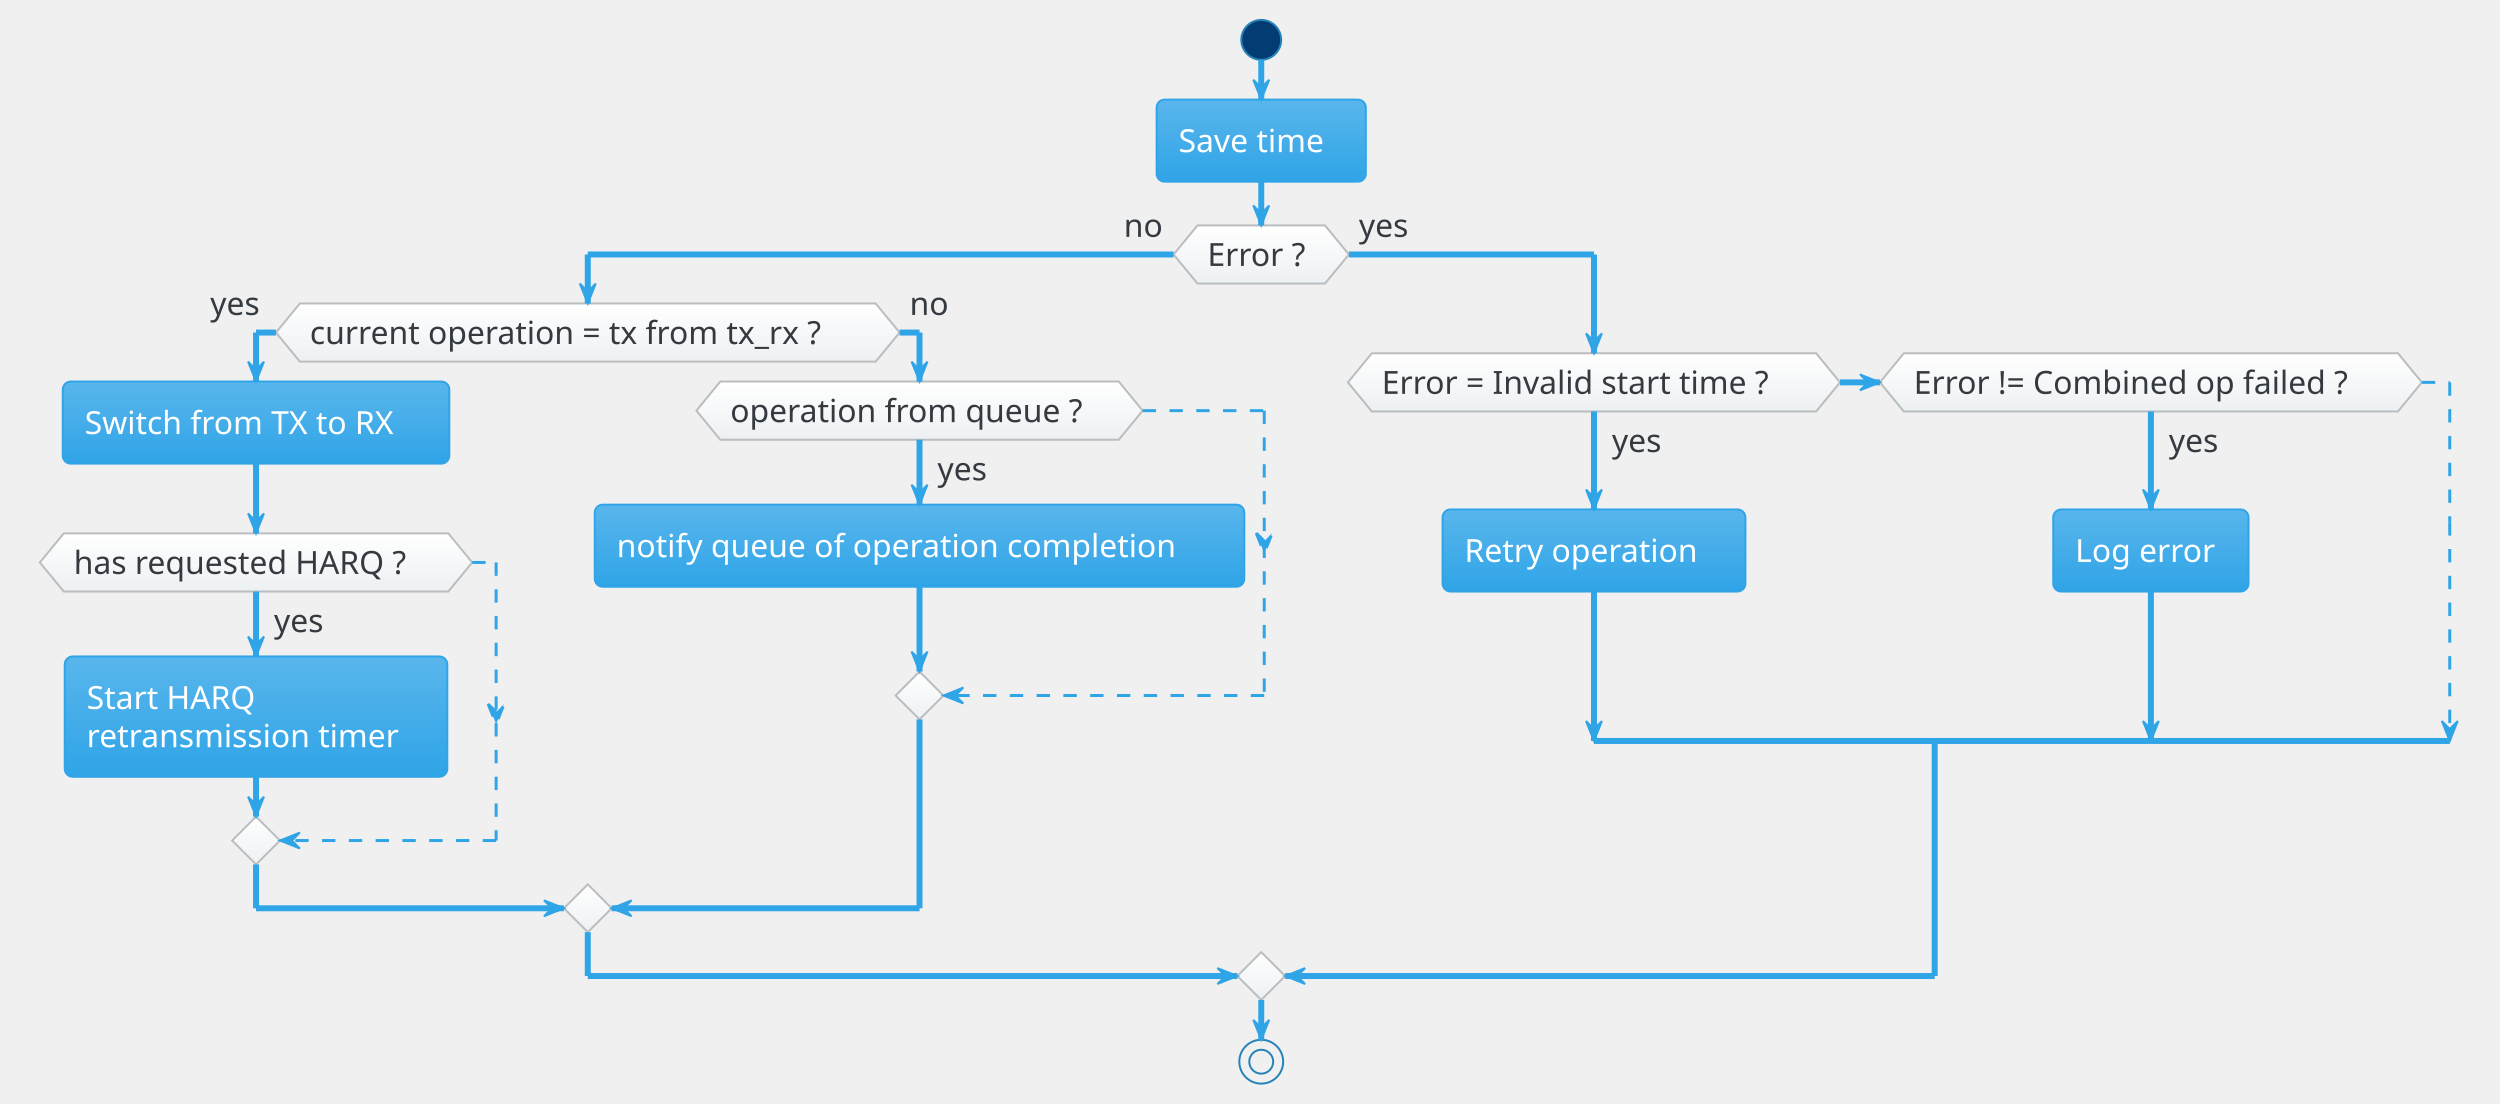
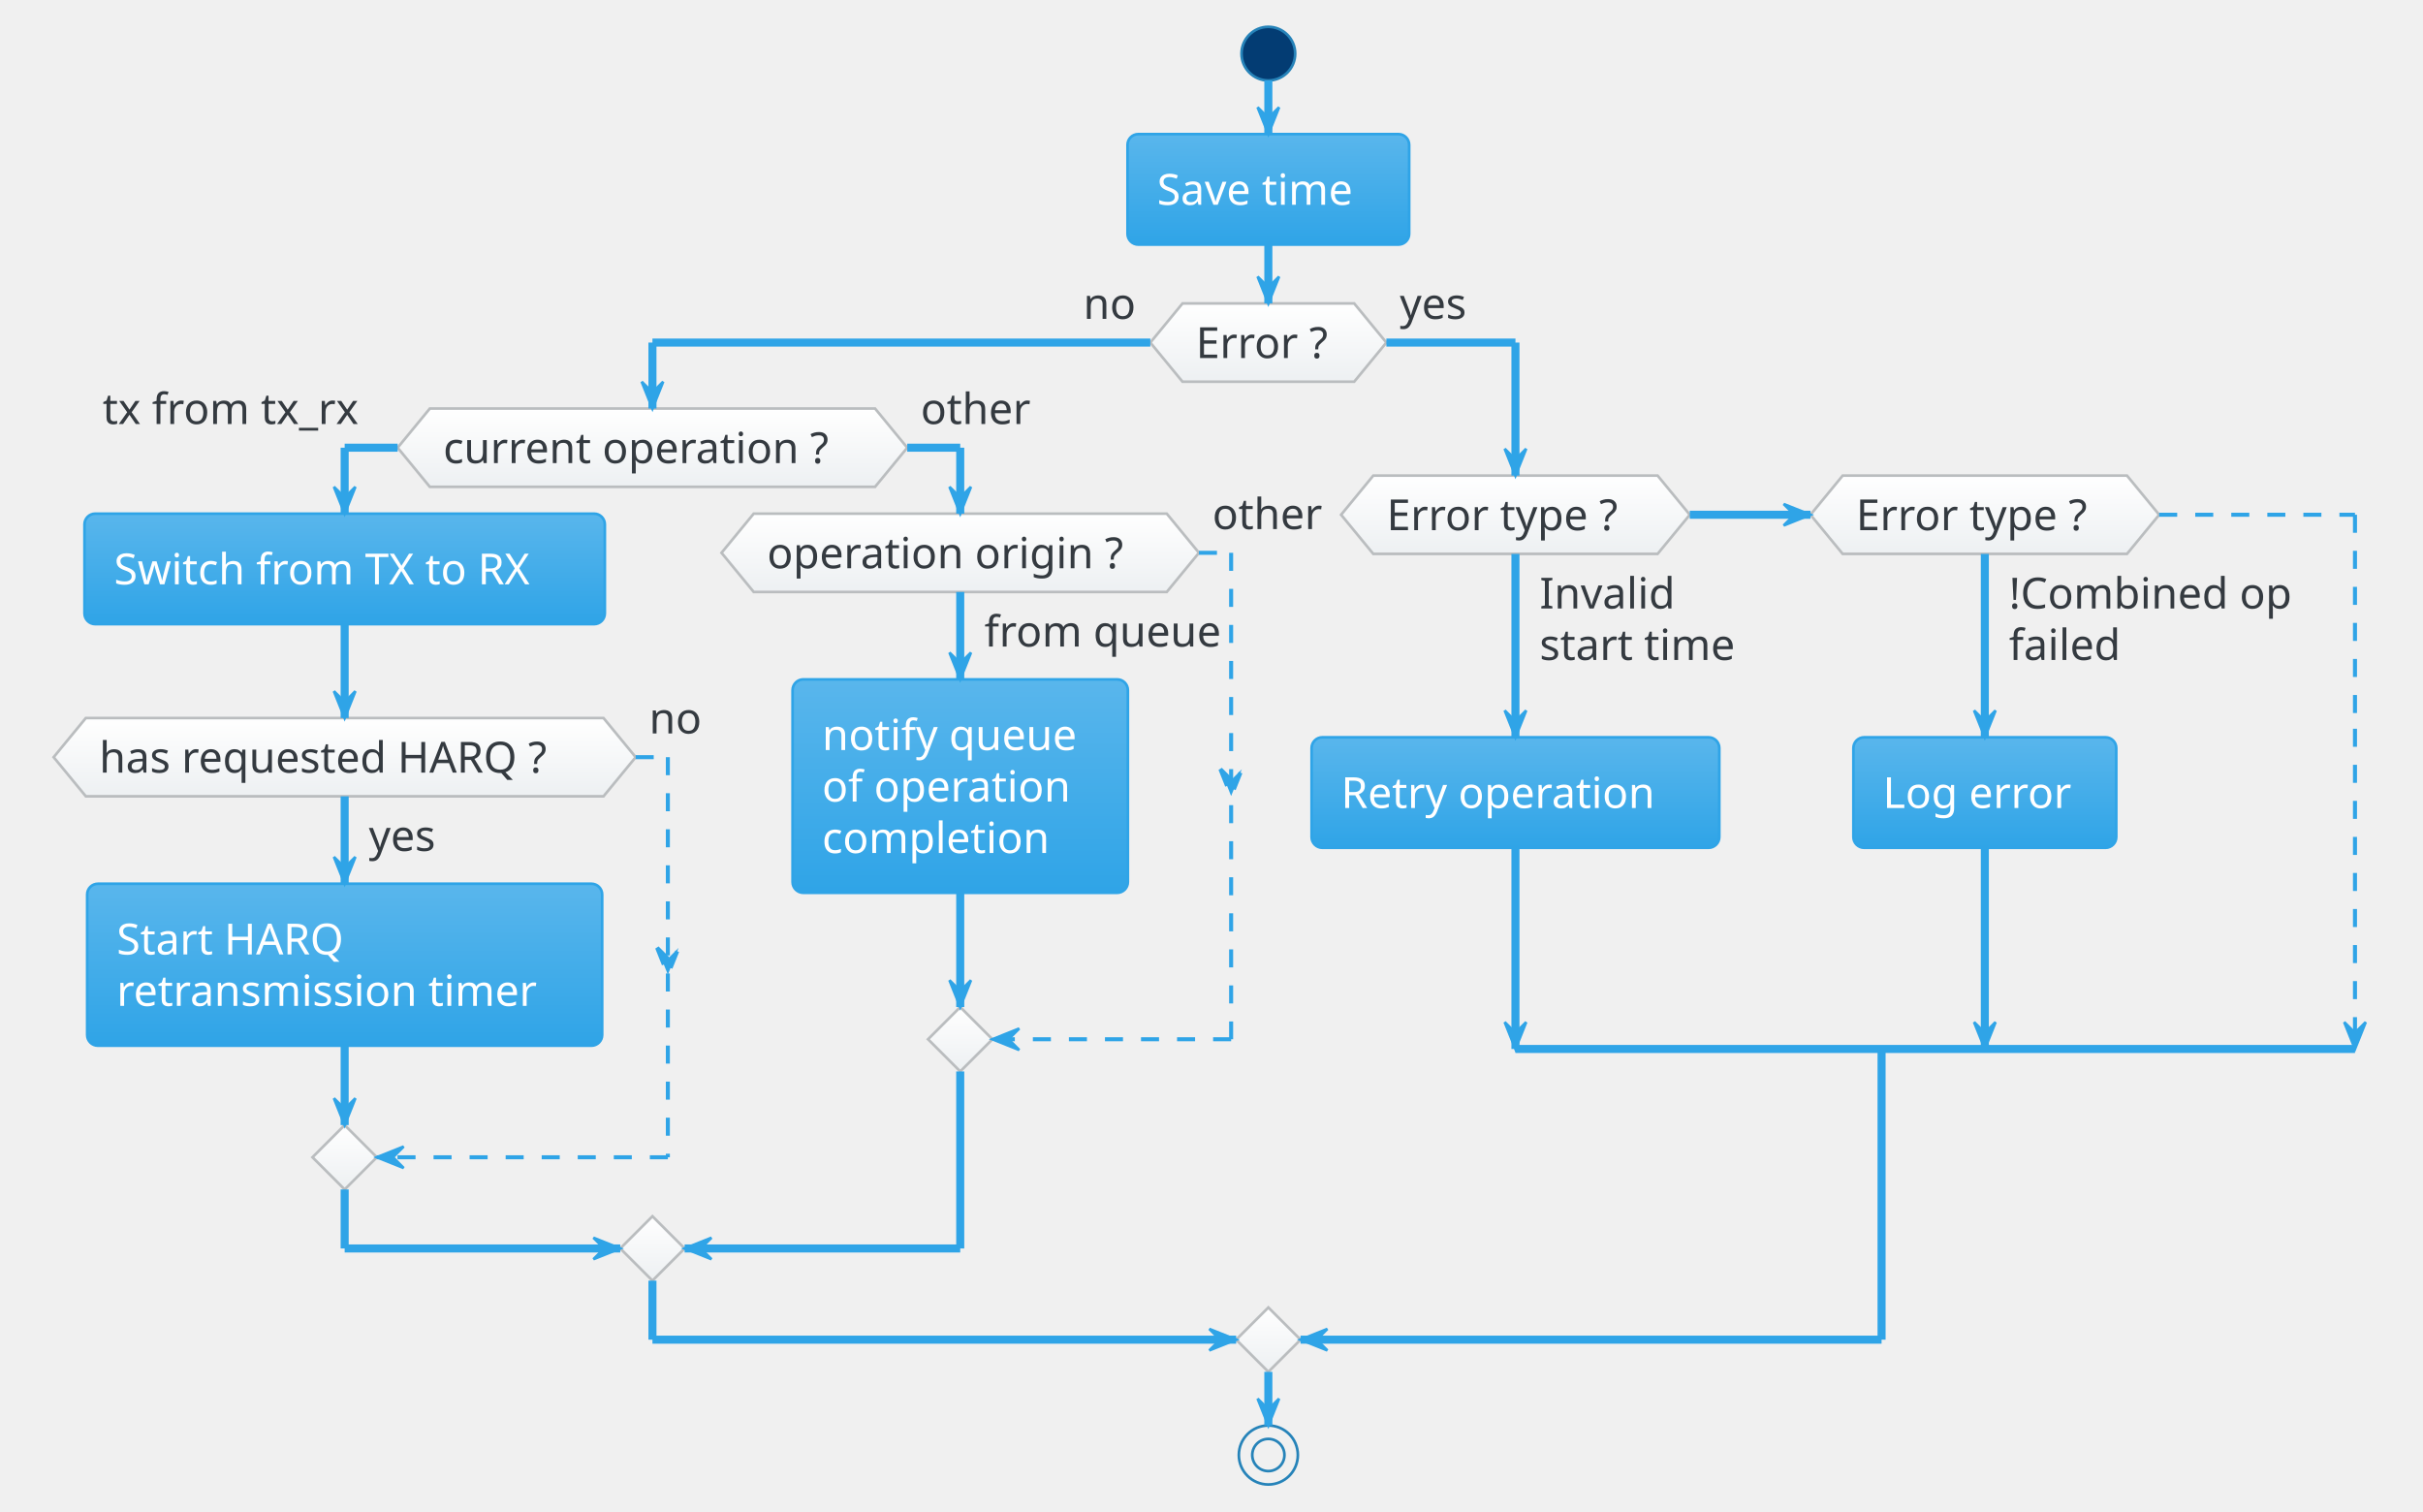
- <svg xmlns="http://www.w3.org/2000/svg" contentStyleType="text/css" height="577.083px" preserveAspectRatio="none" style="width:1307px;height:577px;" version="1.1" viewBox="0 0 1307 577" width="1307.292px" zoomAndPan="magnify">
+ <svg xmlns="http://www.w3.org/2000/svg" contentStyleType="text/css" height="587.5px" preserveAspectRatio="none" style="width:941px;height:587px;" version="1.1" viewBox="0 0 941 587" width="941.667px" zoomAndPan="magnify">
  <defs>
-     <linearGradient id="gw3km32bpwjtb0" x1="50%" x2="50%" y1="0%" y2="100%">
+     <linearGradient id="g10sbw71wx8in20" x1="50%" x2="50%" y1="0%" y2="100%">
      <stop offset="0%" stop-color="#59B6EC" />
      <stop offset="100%" stop-color="#2FA4E7" />
    </linearGradient>
-     <linearGradient id="gw3km32bpwjtb1" x1="50%" x2="50%" y1="0%" y2="100%">
+     <linearGradient id="g10sbw71wx8in21" x1="50%" x2="50%" y1="0%" y2="100%">
      <stop offset="0%" stop-color="#FFFFFF" />
      <stop offset="100%" stop-color="#EDF0F2" />
    </linearGradient>
  </defs>
  <g>
-     <ellipse cx="659.375" cy="20.833" fill="#033C73" rx="10.417" ry="10.417" style="stroke:#2683B9;stroke-width:1.042;" />
-     <rect fill="url(#gw3km32bpwjtb0)" height="42.906" rx="4.167" ry="4.167" style="stroke:#2FA4E7;stroke-width:1.042;" width="109.375" x="604.688" y="52.083" />
-     <text fill="#FFFFFF" font-family="Gotham Black" font-size="16.667" lengthAdjust="spacing" textLength="86.458" x="616.146" y="79.533">Save time</text>
-     <polygon fill="url(#gw3km32bpwjtb1)" points="626.042,117.835,692.708,117.835,705.208,133.038,692.708,148.241,626.042,148.241,613.542,133.038,626.042,117.835" style="stroke:#BABDBF;stroke-width:1.042;" />
-     <text fill="#343A40" font-family="Gotham Black" font-size="16.667" lengthAdjust="spacing" textLength="56.25" x="631.25" y="139.035">Error ?</text>
-     <text fill="#343A40" font-family="Gotham Black" font-size="16.667" lengthAdjust="spacing" textLength="20.833" x="587.5" y="123.832">no</text>
-     <text fill="#343A40" font-family="Gotham Black" font-size="16.667" lengthAdjust="spacing" textLength="29.167" x="710.417" y="123.832">yes</text>
-     <polygon fill="url(#gw3km32bpwjtb1)" points="156.771,158.658,457.812,158.658,470.312,173.861,457.812,189.064,156.771,189.064,144.271,173.861,156.771,158.658" style="stroke:#BABDBF;stroke-width:1.042;" />
-     <text fill="#343A40" font-family="Gotham Black" font-size="16.667" lengthAdjust="spacing" textLength="290.625" x="161.979" y="179.857">current operation = tx from tx_rx ?</text>
-     <text fill="#343A40" font-family="Gotham Black" font-size="16.667" lengthAdjust="spacing" textLength="29.167" x="109.896" y="164.655">yes</text>
-     <text fill="#343A40" font-family="Gotham Black" font-size="16.667" lengthAdjust="spacing" textLength="20.833" x="475.521" y="164.655">no</text>
-     <rect fill="url(#gw3km32bpwjtb0)" height="42.906" rx="4.167" ry="4.167" style="stroke:#2FA4E7;stroke-width:1.042;" width="202.083" x="32.812" y="199.48" />
+     <ellipse cx="492.578" cy="20.833" fill="#033C73" rx="10.417" ry="10.417" style="stroke:#2683B9;stroke-width:1.042;" />
+     <rect fill="url(#g10sbw71wx8in20)" height="42.906" rx="4.167" ry="4.167" style="stroke:#2FA4E7;stroke-width:1.042;" width="109.375" x="437.891" y="52.083" />
+     <text fill="#FFFFFF" font-family="Gotham Black" font-size="16.667" lengthAdjust="spacing" textLength="86.458" x="449.349" y="79.533">Save time</text>
+     <polygon fill="url(#g10sbw71wx8in21)" points="459.245,117.835,525.912,117.835,538.412,133.038,525.912,148.241,459.245,148.241,446.745,133.038,459.245,117.835" style="stroke:#BABDBF;stroke-width:1.042;" />
+     <text fill="#343A40" font-family="Gotham Black" font-size="16.667" lengthAdjust="spacing" textLength="56.25" x="464.453" y="139.035">Error ?</text>
+     <text fill="#343A40" font-family="Gotham Black" font-size="16.667" lengthAdjust="spacing" textLength="20.833" x="420.703" y="123.832">no</text>
+     <text fill="#343A40" font-family="Gotham Black" font-size="16.667" lengthAdjust="spacing" textLength="29.167" x="543.62" y="123.832">yes</text>
+     <polygon fill="url(#g10sbw71wx8in21)" points="166.927,158.658,339.844,158.658,352.344,173.861,339.844,189.064,166.927,189.064,154.427,173.861,166.927,158.658" style="stroke:#BABDBF;stroke-width:1.042;" />
+     <text fill="#343A40" font-family="Gotham Black" font-size="16.667" lengthAdjust="spacing" textLength="162.5" x="172.135" y="179.857">current operation ?</text>
+     <text fill="#343A40" font-family="Gotham Black" font-size="16.667" lengthAdjust="spacing" textLength="109.375" x="39.844" y="164.655">tx from tx_rx</text>
+     <text fill="#343A40" font-family="Gotham Black" font-size="16.667" lengthAdjust="spacing" textLength="45.833" x="357.552" y="164.655">other</text>
+     <rect fill="url(#g10sbw71wx8in20)" height="42.906" rx="4.167" ry="4.167" style="stroke:#2FA4E7;stroke-width:1.042;" width="202.083" x="32.812" y="199.48" />
    <text fill="#FFFFFF" font-family="Gotham Black" font-size="16.667" lengthAdjust="spacing" textLength="179.167" x="44.271" y="226.93">Switch from TX to RX</text>
-     <rect fill="url(#gw3km32bpwjtb0)" height="62.895" rx="4.167" ry="4.167" style="stroke:#2FA4E7;stroke-width:1.042;" width="200" x="33.854" y="343.203" />
+     <rect fill="url(#g10sbw71wx8in20)" height="62.895" rx="4.167" ry="4.167" style="stroke:#2FA4E7;stroke-width:1.042;" width="200" x="33.854" y="343.203" />
    <text fill="#FFFFFF" font-family="Gotham Black" font-size="16.667" lengthAdjust="spacing" textLength="101.042" x="45.312" y="370.652">Start HARQ</text>
    <text fill="#FFFFFF" font-family="Gotham Black" font-size="16.667" lengthAdjust="spacing" textLength="177.083" x="45.312" y="390.641">retransmission timer</text>
-     <polygon fill="url(#gw3km32bpwjtb1)" points="33.333,278.844,234.375,278.844,246.875,294.047,234.375,309.25,33.333,309.25,20.833,294.047,33.333,278.844" style="stroke:#BABDBF;stroke-width:1.042;" />
+     <polygon fill="url(#g10sbw71wx8in21)" points="33.333,278.844,234.375,278.844,246.875,294.047,234.375,309.25,33.333,309.25,20.833,294.047,33.333,278.844" style="stroke:#BABDBF;stroke-width:1.042;" />
    <text fill="#343A40" font-family="Gotham Black" font-size="16.667" lengthAdjust="spacing" textLength="29.167" x="143.229" y="330.449">yes</text>
    <text fill="#343A40" font-family="Gotham Black" font-size="16.667" lengthAdjust="spacing" textLength="190.625" x="38.542" y="300.044">has requested HARQ ?</text>
-     <polygon fill="url(#gw3km32bpwjtb1)" points="133.854,426.931,146.354,439.431,133.854,451.931,121.354,439.431,133.854,426.931" style="stroke:#BABDBF;stroke-width:1.042;" />
-     <rect fill="url(#gw3km32bpwjtb0)" height="42.906" rx="4.167" ry="4.167" style="stroke:#2FA4E7;stroke-width:1.042;" width="339.583" x="310.938" y="263.839" />
-     <text fill="#FFFFFF" font-family="Gotham Black" font-size="16.667" lengthAdjust="spacing" textLength="316.667" x="322.396" y="291.288">notify queue of operation completion</text>
-     <polygon fill="url(#gw3km32bpwjtb1)" points="376.562,199.48,584.896,199.48,597.396,214.683,584.896,229.886,376.562,229.886,364.062,214.683,376.562,199.48" style="stroke:#BABDBF;stroke-width:1.042;" />
-     <text fill="#343A40" font-family="Gotham Black" font-size="16.667" lengthAdjust="spacing" textLength="29.167" x="490.104" y="251.085">yes</text>
-     <text fill="#343A40" font-family="Gotham Black" font-size="16.667" lengthAdjust="spacing" textLength="197.917" x="381.771" y="220.68">operation from queue ?</text>
-     <polygon fill="url(#gw3km32bpwjtb1)" points="480.729,351.114,493.229,363.614,480.729,376.114,468.229,363.614,480.729,351.114" style="stroke:#BABDBF;stroke-width:1.042;" />
-     <polygon fill="url(#gw3km32bpwjtb1)" points="307.292,462.347,319.792,474.847,307.292,487.347,294.792,474.847,307.292,462.347" style="stroke:#BABDBF;stroke-width:1.042;" />
-     <polygon fill="url(#gw3km32bpwjtb1)" points="717.188,184.7,949.479,184.7,961.979,199.902,949.479,215.105,717.188,215.105,704.688,199.902,717.188,184.7" style="stroke:#BABDBF;stroke-width:1.042;" />
-     <text fill="#343A40" font-family="Gotham Black" font-size="16.667" lengthAdjust="spacing" textLength="29.167" x="842.708" y="236.305">yes</text>
-     <text fill="#343A40" font-family="Gotham Black" font-size="16.667" lengthAdjust="spacing" textLength="221.875" x="722.396" y="205.899">Error = Invalid start time ?</text>
-     <rect fill="url(#gw3km32bpwjtb0)" height="42.906" rx="4.167" ry="4.167" style="stroke:#2FA4E7;stroke-width:1.042;" width="158.333" x="754.167" y="266.344" />
-     <text fill="#FFFFFF" font-family="Gotham Black" font-size="16.667" lengthAdjust="spacing" textLength="135.417" x="765.625" y="293.794">Retry operation</text>
-     <polygon fill="url(#gw3km32bpwjtb1)" points="995.312,184.7,1253.646,184.7,1266.146,199.902,1253.646,215.105,995.312,215.105,982.812,199.902,995.312,184.7" style="stroke:#BABDBF;stroke-width:1.042;" />
-     <text fill="#343A40" font-family="Gotham Black" font-size="16.667" lengthAdjust="spacing" textLength="29.167" x="1133.854" y="236.305">yes</text>
-     <text fill="#343A40" font-family="Gotham Black" font-size="16.667" lengthAdjust="spacing" textLength="247.917" x="1000.521" y="205.899">Error != Combined op failed ?</text>
-     <rect fill="url(#gw3km32bpwjtb0)" height="42.906" rx="4.167" ry="4.167" style="stroke:#2FA4E7;stroke-width:1.042;" width="102.083" x="1073.438" y="266.344" />
-     <text fill="#FFFFFF" font-family="Gotham Black" font-size="16.667" lengthAdjust="spacing" textLength="79.167" x="1084.896" y="293.794">Log error</text>
-     <polygon fill="url(#gw3km32bpwjtb1)" points="659.375,497.764,671.875,510.264,659.375,522.764,646.875,510.264,659.375,497.764" style="stroke:#BABDBF;stroke-width:1.042;" />
-     <ellipse cx="659.375" cy="555.056" fill="none" rx="11.458" ry="11.458" style="stroke:#2683B9;stroke-width:1.042;" />
-     <ellipse cx="659.375" cy="555.056" fill="none" rx="6.25" ry="6.25" style="stroke:#2683B9;stroke-width:1.042;" />
-     <line style="stroke:#2FA4E7;stroke-width:3.125;" x1="659.375" x2="659.375" y1="31.25" y2="52.083" />
-     <polygon fill="#2FA4E7" points="655.208,41.667,659.375,52.083,663.542,41.667,659.375,45.833" style="stroke:#2FA4E7;stroke-width:1.042;" />
+     <text fill="#343A40" font-family="Gotham Black" font-size="16.667" lengthAdjust="spacing" textLength="20.833" x="252.083" y="284.841">no</text>
+     <polygon fill="url(#g10sbw71wx8in21)" points="133.854,436.925,146.354,449.425,133.854,461.925,121.354,449.425,133.854,436.925" style="stroke:#BABDBF;stroke-width:1.042;" />
+     <rect fill="url(#g10sbw71wx8in20)" height="82.884" rx="4.167" ry="4.167" style="stroke:#2FA4E7;stroke-width:1.042;" width="130.208" x="307.812" y="263.839" />
+     <text fill="#FFFFFF" font-family="Gotham Black" font-size="16.667" lengthAdjust="spacing" textLength="107.292" x="319.271" y="291.288">notify queue</text>
+     <text fill="#FFFFFF" font-family="Gotham Black" font-size="16.667" lengthAdjust="spacing" textLength="104.167" x="319.271" y="311.277">of operation</text>
+     <text fill="#FFFFFF" font-family="Gotham Black" font-size="16.667" lengthAdjust="spacing" textLength="96.875" x="319.271" y="331.266">completion</text>
+     <polygon fill="url(#g10sbw71wx8in21)" points="292.708,199.48,453.125,199.48,465.625,214.683,453.125,229.886,292.708,229.886,280.208,214.683,292.708,199.48" style="stroke:#BABDBF;stroke-width:1.042;" />
+     <text fill="#343A40" font-family="Gotham Black" font-size="16.667" lengthAdjust="spacing" textLength="97.917" x="382.292" y="251.085">from queue</text>
+     <text fill="#343A40" font-family="Gotham Black" font-size="16.667" lengthAdjust="spacing" textLength="150" x="297.917" y="220.68">operation origin ?</text>
+     <text fill="#343A40" font-family="Gotham Black" font-size="16.667" lengthAdjust="spacing" textLength="45.833" x="470.833" y="205.477">other</text>
+     <polygon fill="url(#g10sbw71wx8in21)" points="372.917,391.092,385.417,403.592,372.917,416.092,360.417,403.592,372.917,391.092" style="stroke:#BABDBF;stroke-width:1.042;" />
+     <polygon fill="url(#g10sbw71wx8in21)" points="253.385,472.342,265.885,484.842,253.385,497.342,240.885,484.842,253.385,472.342" style="stroke:#BABDBF;stroke-width:1.042;" />
+     <polygon fill="url(#g10sbw71wx8in21)" points="533.333,184.7,643.75,184.7,656.25,199.902,643.75,215.105,533.333,215.105,520.833,199.902,533.333,184.7" style="stroke:#BABDBF;stroke-width:1.042;" />
+     <text fill="#343A40" font-family="Gotham Black" font-size="16.667" lengthAdjust="spacing" textLength="58.333" x="597.917" y="236.305">Invalid</text>
+     <text fill="#343A40" font-family="Gotham Black" font-size="16.667" lengthAdjust="spacing" textLength="84.375" x="597.917" y="256.294">start time</text>
+     <text fill="#343A40" font-family="Gotham Black" font-size="16.667" lengthAdjust="spacing" textLength="100" x="538.542" y="205.899">Error type ?</text>
+     <rect fill="url(#g10sbw71wx8in20)" height="42.906" rx="4.167" ry="4.167" style="stroke:#2FA4E7;stroke-width:1.042;" width="158.333" x="509.375" y="286.333" />
+     <text fill="#FFFFFF" font-family="Gotham Black" font-size="16.667" lengthAdjust="spacing" textLength="135.417" x="520.833" y="313.783">Retry operation</text>
+     <polygon fill="url(#g10sbw71wx8in21)" points="715.625,184.7,826.042,184.7,838.542,199.902,826.042,215.105,715.625,215.105,703.125,199.902,715.625,184.7" style="stroke:#BABDBF;stroke-width:1.042;" />
+     <text fill="#343A40" font-family="Gotham Black" font-size="16.667" lengthAdjust="spacing" textLength="119.792" x="780.208" y="236.305">!Combined op</text>
+     <text fill="#343A40" font-family="Gotham Black" font-size="16.667" lengthAdjust="spacing" textLength="48.958" x="780.208" y="256.294">failed</text>
+     <text fill="#343A40" font-family="Gotham Black" font-size="16.667" lengthAdjust="spacing" textLength="100" x="720.833" y="205.899">Error type ?</text>
+     <rect fill="url(#g10sbw71wx8in20)" height="42.906" rx="4.167" ry="4.167" style="stroke:#2FA4E7;stroke-width:1.042;" width="102.083" x="719.792" y="286.333" />
+     <text fill="#FFFFFF" font-family="Gotham Black" font-size="16.667" lengthAdjust="spacing" textLength="79.167" x="731.25" y="313.783">Log error</text>
+     <polygon fill="url(#g10sbw71wx8in21)" points="492.578,507.759,505.078,520.259,492.578,532.759,480.078,520.259,492.578,507.759" style="stroke:#BABDBF;stroke-width:1.042;" />
+     <ellipse cx="492.578" cy="565.05" fill="none" rx="11.458" ry="11.458" style="stroke:#2683B9;stroke-width:1.042;" />
+     <ellipse cx="492.578" cy="565.05" fill="none" rx="6.25" ry="6.25" style="stroke:#2683B9;stroke-width:1.042;" />
+     <line style="stroke:#2FA4E7;stroke-width:3.125;" x1="492.578" x2="492.578" y1="31.25" y2="52.083" />
+     <polygon fill="#2FA4E7" points="488.411,41.667,492.578,52.083,496.745,41.667,492.578,45.833" style="stroke:#2FA4E7;stroke-width:1.042;" />
    <line style="stroke:#2FA4E7;stroke-width:3.125;" x1="133.854" x2="133.854" y1="309.25" y2="343.203" />
    <polygon fill="#2FA4E7" points="129.688,332.786,133.854,343.203,138.021,332.786,133.854,336.953" style="stroke:#2FA4E7;stroke-width:1.042;" />
    <line style="stroke:#2FA4E7;stroke-width:1.562;stroke-dasharray:7.0,7.0;" x1="246.875" x2="259.375" y1="294.047" y2="294.047" />
    <polygon fill="#2FA4E7" points="255.208,368.09,259.375,378.507,263.542,368.09,259.375,372.257" style="stroke:#2FA4E7;stroke-width:1.562;stroke-dasharray:7.0,7.0;" />
-     <line style="stroke:#2FA4E7;stroke-width:1.562;stroke-dasharray:7.0,7.0;" x1="259.375" x2="259.375" y1="294.047" y2="439.431" />
-     <line style="stroke:#2FA4E7;stroke-width:1.562;stroke-dasharray:7.0,7.0;" x1="259.375" x2="146.354" y1="439.431" y2="439.431" />
-     <polygon fill="#2FA4E7" points="156.771,435.264,146.354,439.431,156.771,443.597,152.604,439.431" style="stroke:#2FA4E7;stroke-width:1.042;" />
-     <line style="stroke:#2FA4E7;stroke-width:3.125;" x1="133.854" x2="133.854" y1="406.097" y2="426.931" />
-     <polygon fill="#2FA4E7" points="129.688,416.514,133.854,426.931,138.021,416.514,133.854,420.681" style="stroke:#2FA4E7;stroke-width:1.042;" />
+     <line style="stroke:#2FA4E7;stroke-width:1.562;stroke-dasharray:7.0,7.0;" x1="259.375" x2="259.375" y1="294.047" y2="449.425" />
+     <line style="stroke:#2FA4E7;stroke-width:1.562;stroke-dasharray:7.0,7.0;" x1="259.375" x2="146.354" y1="449.425" y2="449.425" />
+     <polygon fill="#2FA4E7" points="156.771,445.259,146.354,449.425,156.771,453.592,152.604,449.425" style="stroke:#2FA4E7;stroke-width:1.042;" />
+     <line style="stroke:#2FA4E7;stroke-width:3.125;" x1="133.854" x2="133.854" y1="406.097" y2="436.925" />
+     <polygon fill="#2FA4E7" points="129.688,426.509,133.854,436.925,138.021,426.509,133.854,430.675" style="stroke:#2FA4E7;stroke-width:1.042;" />
    <line style="stroke:#2FA4E7;stroke-width:3.125;" x1="133.854" x2="133.854" y1="242.386" y2="278.844" />
    <polygon fill="#2FA4E7" points="129.688,268.428,133.854,278.844,138.021,268.428,133.854,272.594" style="stroke:#2FA4E7;stroke-width:1.042;" />
-     <line style="stroke:#2FA4E7;stroke-width:3.125;" x1="480.729" x2="480.729" y1="229.886" y2="263.839" />
-     <polygon fill="#2FA4E7" points="476.562,253.422,480.729,263.839,484.896,253.422,480.729,257.589" style="stroke:#2FA4E7;stroke-width:1.042;" />
-     <line style="stroke:#2FA4E7;stroke-width:1.562;stroke-dasharray:7.0,7.0;" x1="597.396" x2="660.938" y1="214.683" y2="214.683" />
-     <polygon fill="#2FA4E7" points="656.771,278.732,660.938,289.149,665.104,278.732,660.938,282.899" style="stroke:#2FA4E7;stroke-width:1.562;stroke-dasharray:7.0,7.0;" />
-     <line style="stroke:#2FA4E7;stroke-width:1.562;stroke-dasharray:7.0,7.0;" x1="660.938" x2="660.938" y1="214.683" y2="363.614" />
-     <line style="stroke:#2FA4E7;stroke-width:1.562;stroke-dasharray:7.0,7.0;" x1="660.938" x2="493.229" y1="363.614" y2="363.614" />
-     <polygon fill="#2FA4E7" points="503.646,359.447,493.229,363.614,503.646,367.781,499.479,363.614" style="stroke:#2FA4E7;stroke-width:1.042;" />
-     <line style="stroke:#2FA4E7;stroke-width:3.125;" x1="480.729" x2="480.729" y1="306.744" y2="351.114" />
-     <polygon fill="#2FA4E7" points="476.562,340.697,480.729,351.114,484.896,340.697,480.729,344.864" style="stroke:#2FA4E7;stroke-width:1.042;" />
-     <line style="stroke:#2FA4E7;stroke-width:3.125;" x1="144.271" x2="133.854" y1="173.861" y2="173.861" />
+     <line style="stroke:#2FA4E7;stroke-width:3.125;" x1="372.917" x2="372.917" y1="229.886" y2="263.839" />
+     <polygon fill="#2FA4E7" points="368.75,253.422,372.917,263.839,377.083,253.422,372.917,257.589" style="stroke:#2FA4E7;stroke-width:1.042;" />
+     <line style="stroke:#2FA4E7;stroke-width:1.562;stroke-dasharray:7.0,7.0;" x1="465.625" x2="478.125" y1="214.683" y2="214.683" />
+     <polygon fill="#2FA4E7" points="473.958,298.721,478.125,309.137,482.292,298.721,478.125,302.887" style="stroke:#2FA4E7;stroke-width:1.562;stroke-dasharray:7.0,7.0;" />
+     <line style="stroke:#2FA4E7;stroke-width:1.562;stroke-dasharray:7.0,7.0;" x1="478.125" x2="478.125" y1="214.683" y2="403.592" />
+     <line style="stroke:#2FA4E7;stroke-width:1.562;stroke-dasharray:7.0,7.0;" x1="478.125" x2="385.417" y1="403.592" y2="403.592" />
+     <polygon fill="#2FA4E7" points="395.833,399.425,385.417,403.592,395.833,407.759,391.667,403.592" style="stroke:#2FA4E7;stroke-width:1.042;" />
+     <line style="stroke:#2FA4E7;stroke-width:3.125;" x1="372.917" x2="372.917" y1="346.722" y2="391.092" />
+     <polygon fill="#2FA4E7" points="368.75,380.675,372.917,391.092,377.083,380.675,372.917,384.842" style="stroke:#2FA4E7;stroke-width:1.042;" />
+     <line style="stroke:#2FA4E7;stroke-width:3.125;" x1="154.427" x2="133.854" y1="173.861" y2="173.861" />
    <line style="stroke:#2FA4E7;stroke-width:3.125;" x1="133.854" x2="133.854" y1="173.861" y2="199.48" />
    <polygon fill="#2FA4E7" points="129.688,189.064,133.854,199.48,138.021,189.064,133.854,193.23" style="stroke:#2FA4E7;stroke-width:1.042;" />
-     <line style="stroke:#2FA4E7;stroke-width:3.125;" x1="470.312" x2="480.729" y1="173.861" y2="173.861" />
-     <line style="stroke:#2FA4E7;stroke-width:3.125;" x1="480.729" x2="480.729" y1="173.861" y2="199.48" />
-     <polygon fill="#2FA4E7" points="476.562,189.064,480.729,199.48,484.896,189.064,480.729,193.23" style="stroke:#2FA4E7;stroke-width:1.042;" />
-     <line style="stroke:#2FA4E7;stroke-width:3.125;" x1="133.854" x2="133.854" y1="451.931" y2="474.847" />
-     <line style="stroke:#2FA4E7;stroke-width:3.125;" x1="133.854" x2="294.792" y1="474.847" y2="474.847" />
-     <polygon fill="#2FA4E7" points="284.375,470.681,294.792,474.847,284.375,479.014,288.542,474.847" style="stroke:#2FA4E7;stroke-width:1.042;" />
-     <line style="stroke:#2FA4E7;stroke-width:3.125;" x1="480.729" x2="480.729" y1="376.114" y2="474.847" />
-     <line style="stroke:#2FA4E7;stroke-width:3.125;" x1="480.729" x2="319.792" y1="474.847" y2="474.847" />
-     <polygon fill="#2FA4E7" points="330.208,470.681,319.792,474.847,330.208,479.014,326.042,474.847" style="stroke:#2FA4E7;stroke-width:1.042;" />
-     <line style="stroke:#2FA4E7;stroke-width:3.125;" x1="833.333" x2="833.333" y1="215.105" y2="266.344" />
-     <polygon fill="#2FA4E7" points="829.167,255.928,833.333,266.344,837.5,255.928,833.333,260.094" style="stroke:#2FA4E7;stroke-width:1.042;" />
-     <line style="stroke:#2FA4E7;stroke-width:3.125;" x1="833.333" x2="833.333" y1="309.25" y2="387.375" />
-     <polygon fill="#2FA4E7" points="829.167,376.958,833.333,387.375,837.5,376.958,833.333,381.125" style="stroke:#2FA4E7;stroke-width:1.042;" />
-     <line style="stroke:#2FA4E7;stroke-width:3.125;" x1="1124.479" x2="1124.479" y1="215.105" y2="266.344" />
-     <polygon fill="#2FA4E7" points="1120.312,255.928,1124.479,266.344,1128.646,255.928,1124.479,260.094" style="stroke:#2FA4E7;stroke-width:1.042;" />
-     <line style="stroke:#2FA4E7;stroke-width:3.125;" x1="1124.479" x2="1124.479" y1="309.25" y2="387.375" />
-     <polygon fill="#2FA4E7" points="1120.312,376.958,1124.479,387.375,1128.646,376.958,1124.479,381.125" style="stroke:#2FA4E7;stroke-width:1.042;" />
-     <line style="stroke:#2FA4E7;stroke-width:3.125;" x1="961.979" x2="982.812" y1="199.902" y2="199.902" />
-     <polygon fill="#2FA4E7" points="972.396,195.736,982.812,199.902,972.396,204.069,976.562,199.902" style="stroke:#2FA4E7;stroke-width:1.042;" />
-     <line style="stroke:#2FA4E7;stroke-width:3.125;" x1="705.208" x2="833.333" y1="133.038" y2="133.038" />
-     <line style="stroke:#2FA4E7;stroke-width:3.125;" x1="833.333" x2="833.333" y1="133.038" y2="184.7" />
-     <polygon fill="#2FA4E7" points="829.167,174.283,833.333,184.7,837.5,174.283,833.333,178.45" style="stroke:#2FA4E7;stroke-width:1.042;" />
-     <line style="stroke:#2FA4E7;stroke-width:1.562;stroke-dasharray:7.0,7.0;" x1="1266.146" x2="1280.729" y1="199.902" y2="199.902" />
-     <line style="stroke:#2FA4E7;stroke-width:1.562;stroke-dasharray:7.0,7.0;" x1="1280.729" x2="1280.729" y1="199.902" y2="273.016" />
-     <line style="stroke:#2FA4E7;stroke-width:1.562;stroke-dasharray:7.0,7.0;" x1="1280.729" x2="1280.729" y1="273.016" y2="387.375" />
-     <polygon fill="#2FA4E7" points="1276.562,376.958,1280.729,387.375,1284.896,376.958,1280.729,381.125" style="stroke:#2FA4E7;stroke-width:1.042;" />
-     <line style="stroke:#2FA4E7;stroke-width:3.125;" x1="833.333" x2="1280.729" y1="387.375" y2="387.375" />
-     <line style="stroke:#2FA4E7;stroke-width:3.125;" x1="613.542" x2="307.292" y1="133.038" y2="133.038" />
-     <line style="stroke:#2FA4E7;stroke-width:3.125;" x1="307.292" x2="307.292" y1="133.038" y2="158.658" />
-     <polygon fill="#2FA4E7" points="303.125,148.241,307.292,158.658,311.458,148.241,307.292,152.408" style="stroke:#2FA4E7;stroke-width:1.042;" />
-     <line style="stroke:#2FA4E7;stroke-width:3.125;" x1="307.292" x2="307.292" y1="487.347" y2="510.264" />
-     <line style="stroke:#2FA4E7;stroke-width:3.125;" x1="307.292" x2="646.875" y1="510.264" y2="510.264" />
-     <polygon fill="#2FA4E7" points="636.458,506.097,646.875,510.264,636.458,514.431,640.625,510.264" style="stroke:#2FA4E7;stroke-width:1.042;" />
-     <line style="stroke:#2FA4E7;stroke-width:3.125;" x1="1011.458" x2="1011.458" y1="387.375" y2="510.264" />
-     <line style="stroke:#2FA4E7;stroke-width:3.125;" x1="1011.458" x2="671.875" y1="510.264" y2="510.264" />
-     <polygon fill="#2FA4E7" points="682.292,506.097,671.875,510.264,682.292,514.431,678.125,510.264" style="stroke:#2FA4E7;stroke-width:1.042;" />
-     <line style="stroke:#2FA4E7;stroke-width:3.125;" x1="659.375" x2="659.375" y1="94.989" y2="117.835" />
-     <polygon fill="#2FA4E7" points="655.208,107.419,659.375,117.835,663.542,107.419,659.375,111.585" style="stroke:#2FA4E7;stroke-width:1.042;" />
-     <line style="stroke:#2FA4E7;stroke-width:3.125;" x1="659.375" x2="659.375" y1="522.764" y2="543.597" />
-     <polygon fill="#2FA4E7" points="655.208,533.181,659.375,543.597,663.542,533.181,659.375,537.347" style="stroke:#2FA4E7;stroke-width:1.042;" />
+     <line style="stroke:#2FA4E7;stroke-width:3.125;" x1="352.344" x2="372.917" y1="173.861" y2="173.861" />
+     <line style="stroke:#2FA4E7;stroke-width:3.125;" x1="372.917" x2="372.917" y1="173.861" y2="199.48" />
+     <polygon fill="#2FA4E7" points="368.75,189.064,372.917,199.48,377.083,189.064,372.917,193.23" style="stroke:#2FA4E7;stroke-width:1.042;" />
+     <line style="stroke:#2FA4E7;stroke-width:3.125;" x1="133.854" x2="133.854" y1="461.925" y2="484.842" />
+     <line style="stroke:#2FA4E7;stroke-width:3.125;" x1="133.854" x2="240.885" y1="484.842" y2="484.842" />
+     <polygon fill="#2FA4E7" points="230.469,480.675,240.885,484.842,230.469,489.009,234.635,484.842" style="stroke:#2FA4E7;stroke-width:1.042;" />
+     <line style="stroke:#2FA4E7;stroke-width:3.125;" x1="372.917" x2="372.917" y1="416.092" y2="484.842" />
+     <line style="stroke:#2FA4E7;stroke-width:3.125;" x1="372.917" x2="265.885" y1="484.842" y2="484.842" />
+     <polygon fill="#2FA4E7" points="276.302,480.675,265.885,484.842,276.302,489.009,272.135,484.842" style="stroke:#2FA4E7;stroke-width:1.042;" />
+     <line style="stroke:#2FA4E7;stroke-width:3.125;" x1="588.542" x2="588.542" y1="215.105" y2="286.333" />
+     <polygon fill="#2FA4E7" points="584.375,275.916,588.542,286.333,592.708,275.916,588.542,280.083" style="stroke:#2FA4E7;stroke-width:1.042;" />
+     <line style="stroke:#2FA4E7;stroke-width:3.125;" x1="588.542" x2="588.542" y1="329.239" y2="407.364" />
+     <polygon fill="#2FA4E7" points="584.375,396.947,588.542,407.364,592.708,396.947,588.542,401.114" style="stroke:#2FA4E7;stroke-width:1.042;" />
+     <line style="stroke:#2FA4E7;stroke-width:3.125;" x1="770.833" x2="770.833" y1="215.105" y2="286.333" />
+     <polygon fill="#2FA4E7" points="766.667,275.916,770.833,286.333,775,275.916,770.833,280.083" style="stroke:#2FA4E7;stroke-width:1.042;" />
+     <line style="stroke:#2FA4E7;stroke-width:3.125;" x1="770.833" x2="770.833" y1="329.239" y2="407.364" />
+     <polygon fill="#2FA4E7" points="766.667,396.947,770.833,407.364,775,396.947,770.833,401.114" style="stroke:#2FA4E7;stroke-width:1.042;" />
+     <line style="stroke:#2FA4E7;stroke-width:3.125;" x1="656.25" x2="703.125" y1="199.902" y2="199.902" />
+     <polygon fill="#2FA4E7" points="692.708,195.736,703.125,199.902,692.708,204.069,696.875,199.902" style="stroke:#2FA4E7;stroke-width:1.042;" />
+     <line style="stroke:#2FA4E7;stroke-width:3.125;" x1="538.412" x2="588.542" y1="133.038" y2="133.038" />
+     <line style="stroke:#2FA4E7;stroke-width:3.125;" x1="588.542" x2="588.542" y1="133.038" y2="184.7" />
+     <polygon fill="#2FA4E7" points="584.375,174.283,588.542,184.7,592.708,174.283,588.542,178.45" style="stroke:#2FA4E7;stroke-width:1.042;" />
+     <line style="stroke:#2FA4E7;stroke-width:1.562;stroke-dasharray:7.0,7.0;" x1="838.542" x2="914.583" y1="199.902" y2="199.902" />
+     <line style="stroke:#2FA4E7;stroke-width:1.562;stroke-dasharray:7.0,7.0;" x1="914.583" x2="914.583" y1="199.902" y2="283.011" />
+     <line style="stroke:#2FA4E7;stroke-width:1.562;stroke-dasharray:7.0,7.0;" x1="914.583" x2="914.583" y1="283.011" y2="407.364" />
+     <polygon fill="#2FA4E7" points="910.417,396.947,914.583,407.364,918.75,396.947,914.583,401.114" style="stroke:#2FA4E7;stroke-width:1.042;" />
+     <line style="stroke:#2FA4E7;stroke-width:3.125;" x1="588.542" x2="914.583" y1="407.364" y2="407.364" />
+     <line style="stroke:#2FA4E7;stroke-width:3.125;" x1="446.745" x2="253.385" y1="133.038" y2="133.038" />
+     <line style="stroke:#2FA4E7;stroke-width:3.125;" x1="253.385" x2="253.385" y1="133.038" y2="158.658" />
+     <polygon fill="#2FA4E7" points="249.219,148.241,253.385,158.658,257.552,148.241,253.385,152.408" style="stroke:#2FA4E7;stroke-width:1.042;" />
+     <line style="stroke:#2FA4E7;stroke-width:3.125;" x1="253.385" x2="253.385" y1="497.342" y2="520.259" />
+     <line style="stroke:#2FA4E7;stroke-width:3.125;" x1="253.385" x2="480.078" y1="520.259" y2="520.259" />
+     <polygon fill="#2FA4E7" points="469.661,516.092,480.078,520.259,469.661,524.425,473.828,520.259" style="stroke:#2FA4E7;stroke-width:1.042;" />
+     <line style="stroke:#2FA4E7;stroke-width:3.125;" x1="730.729" x2="730.729" y1="407.364" y2="520.259" />
+     <line style="stroke:#2FA4E7;stroke-width:3.125;" x1="730.729" x2="505.078" y1="520.259" y2="520.259" />
+     <polygon fill="#2FA4E7" points="515.495,516.092,505.078,520.259,515.495,524.425,511.328,520.259" style="stroke:#2FA4E7;stroke-width:1.042;" />
+     <line style="stroke:#2FA4E7;stroke-width:3.125;" x1="492.578" x2="492.578" y1="94.989" y2="117.835" />
+     <polygon fill="#2FA4E7" points="488.411,107.419,492.578,117.835,496.745,107.419,492.578,111.585" style="stroke:#2FA4E7;stroke-width:1.042;" />
+     <line style="stroke:#2FA4E7;stroke-width:3.125;" x1="492.578" x2="492.578" y1="532.759" y2="553.592" />
+     <polygon fill="#2FA4E7" points="488.411,543.175,492.578,553.592,496.745,543.175,492.578,547.342" style="stroke:#2FA4E7;stroke-width:1.042;" />
  </g>
</svg>
